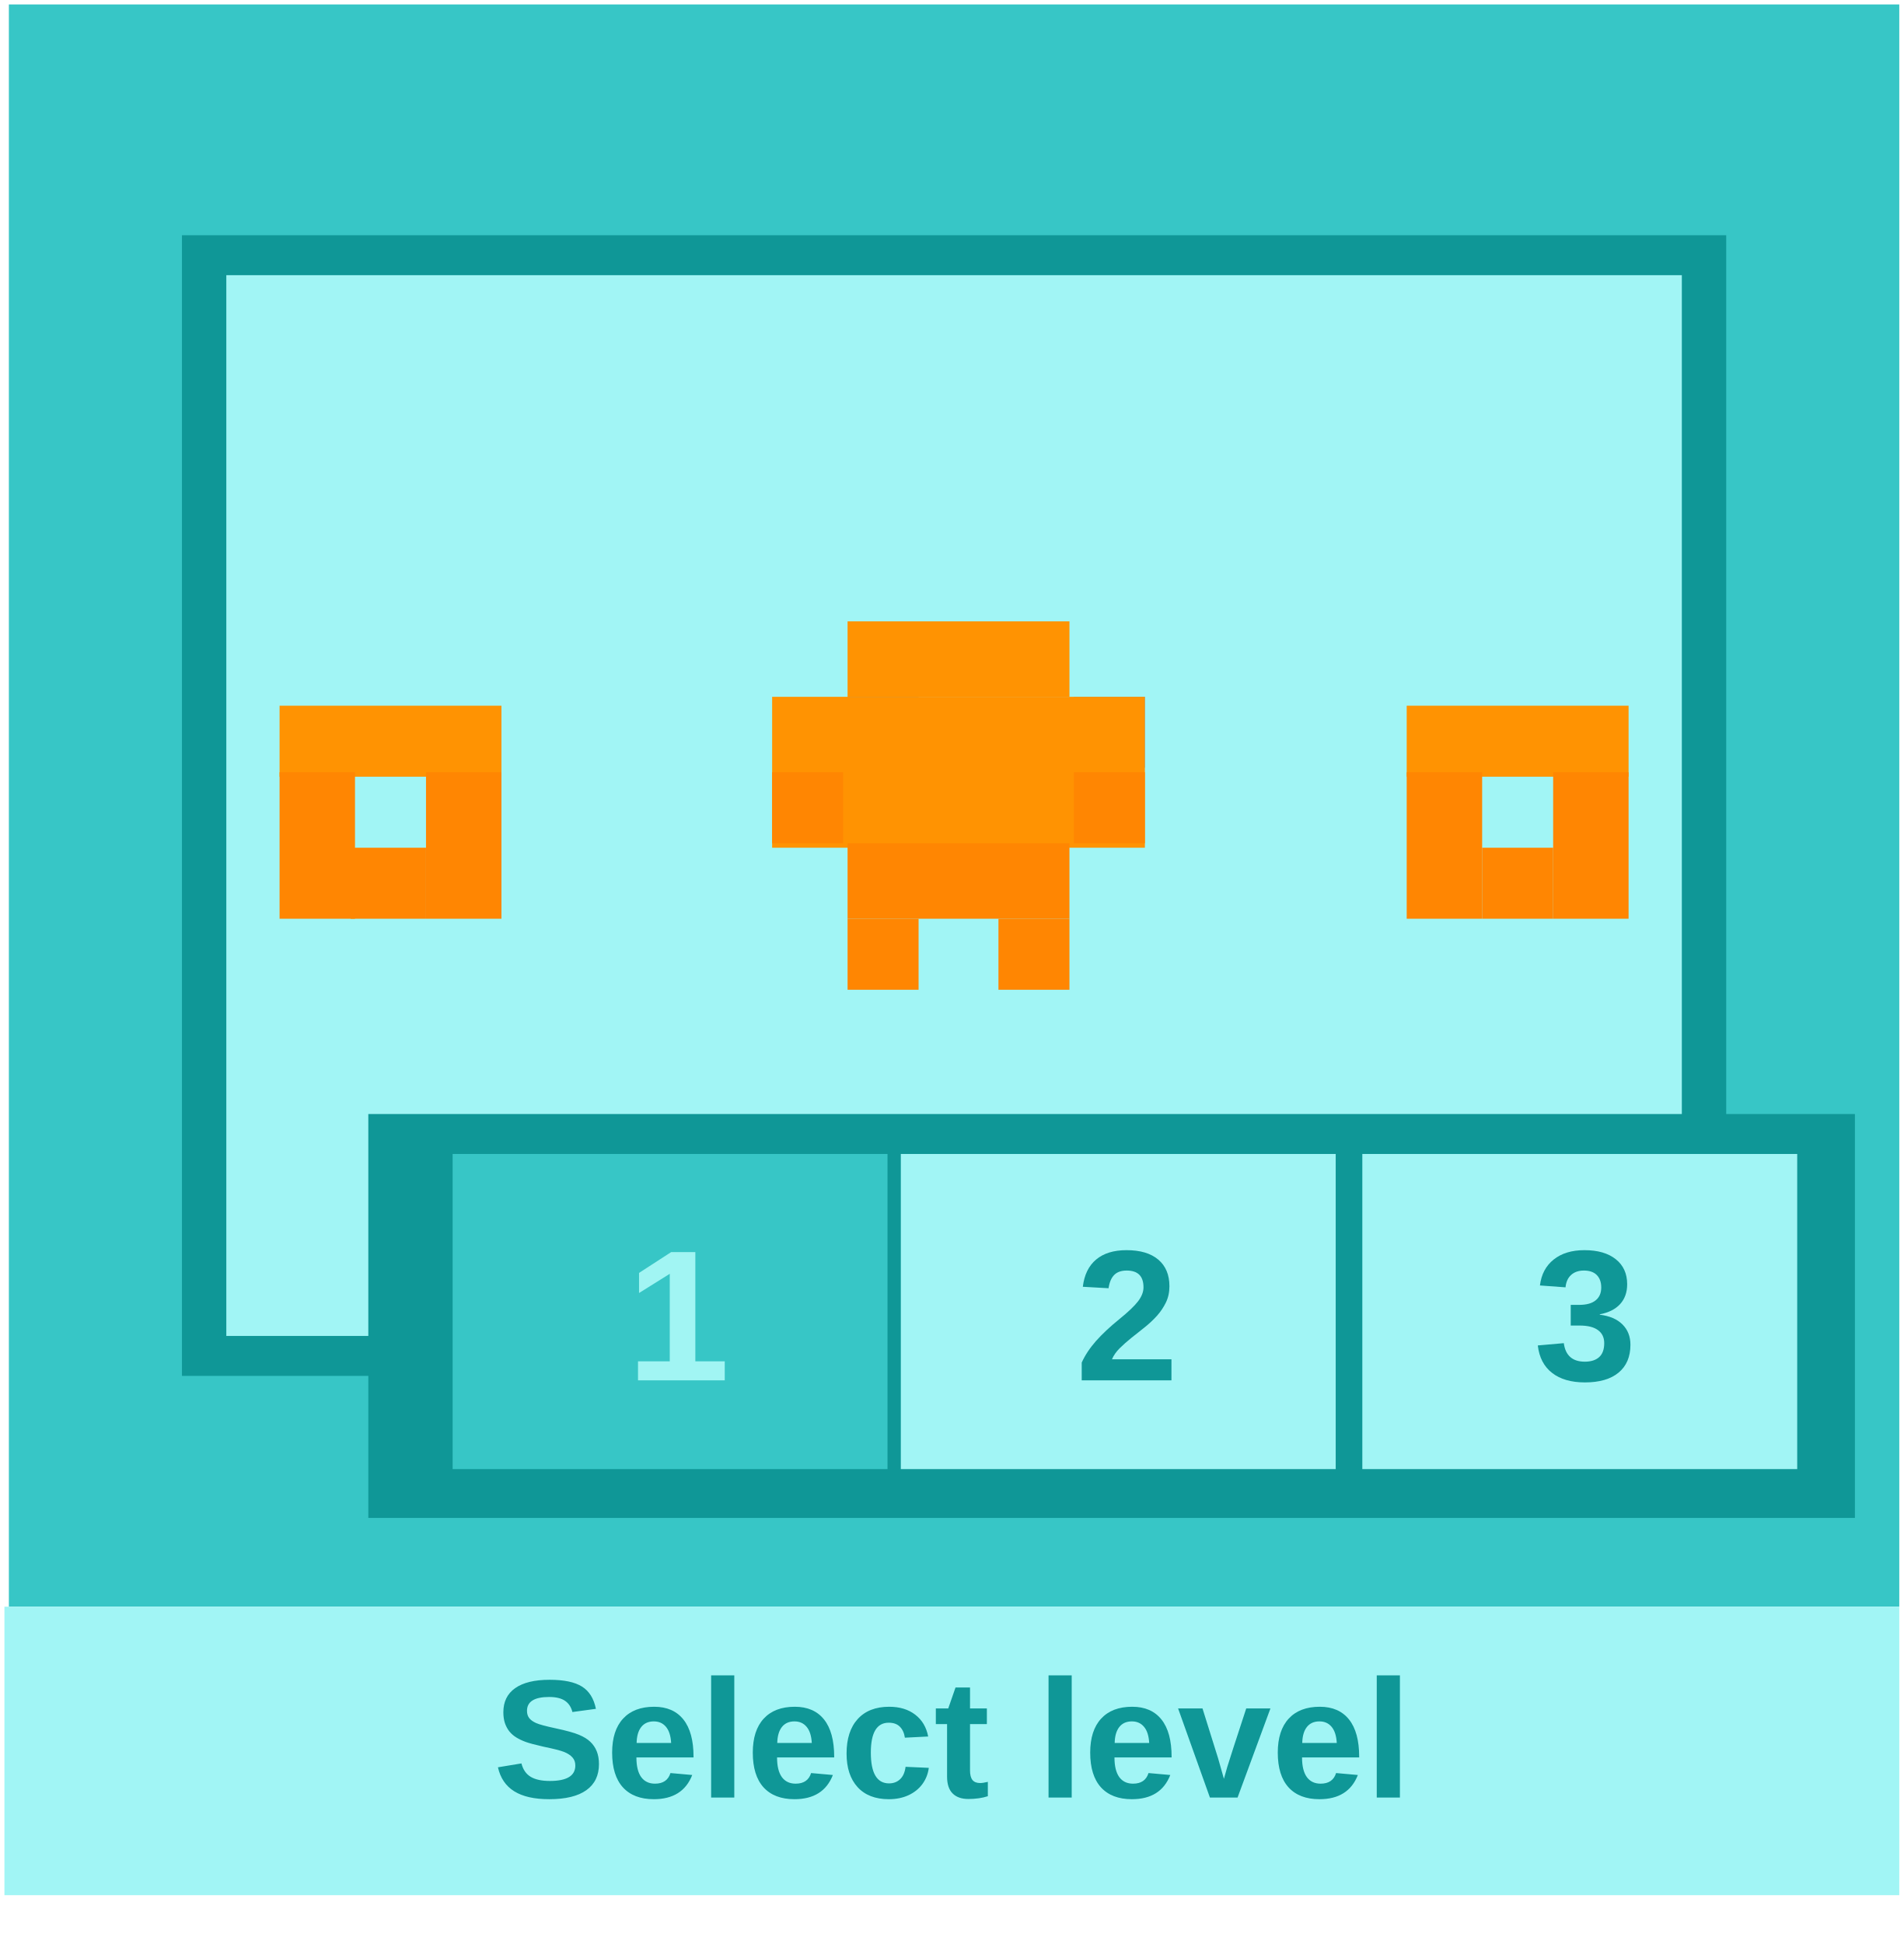
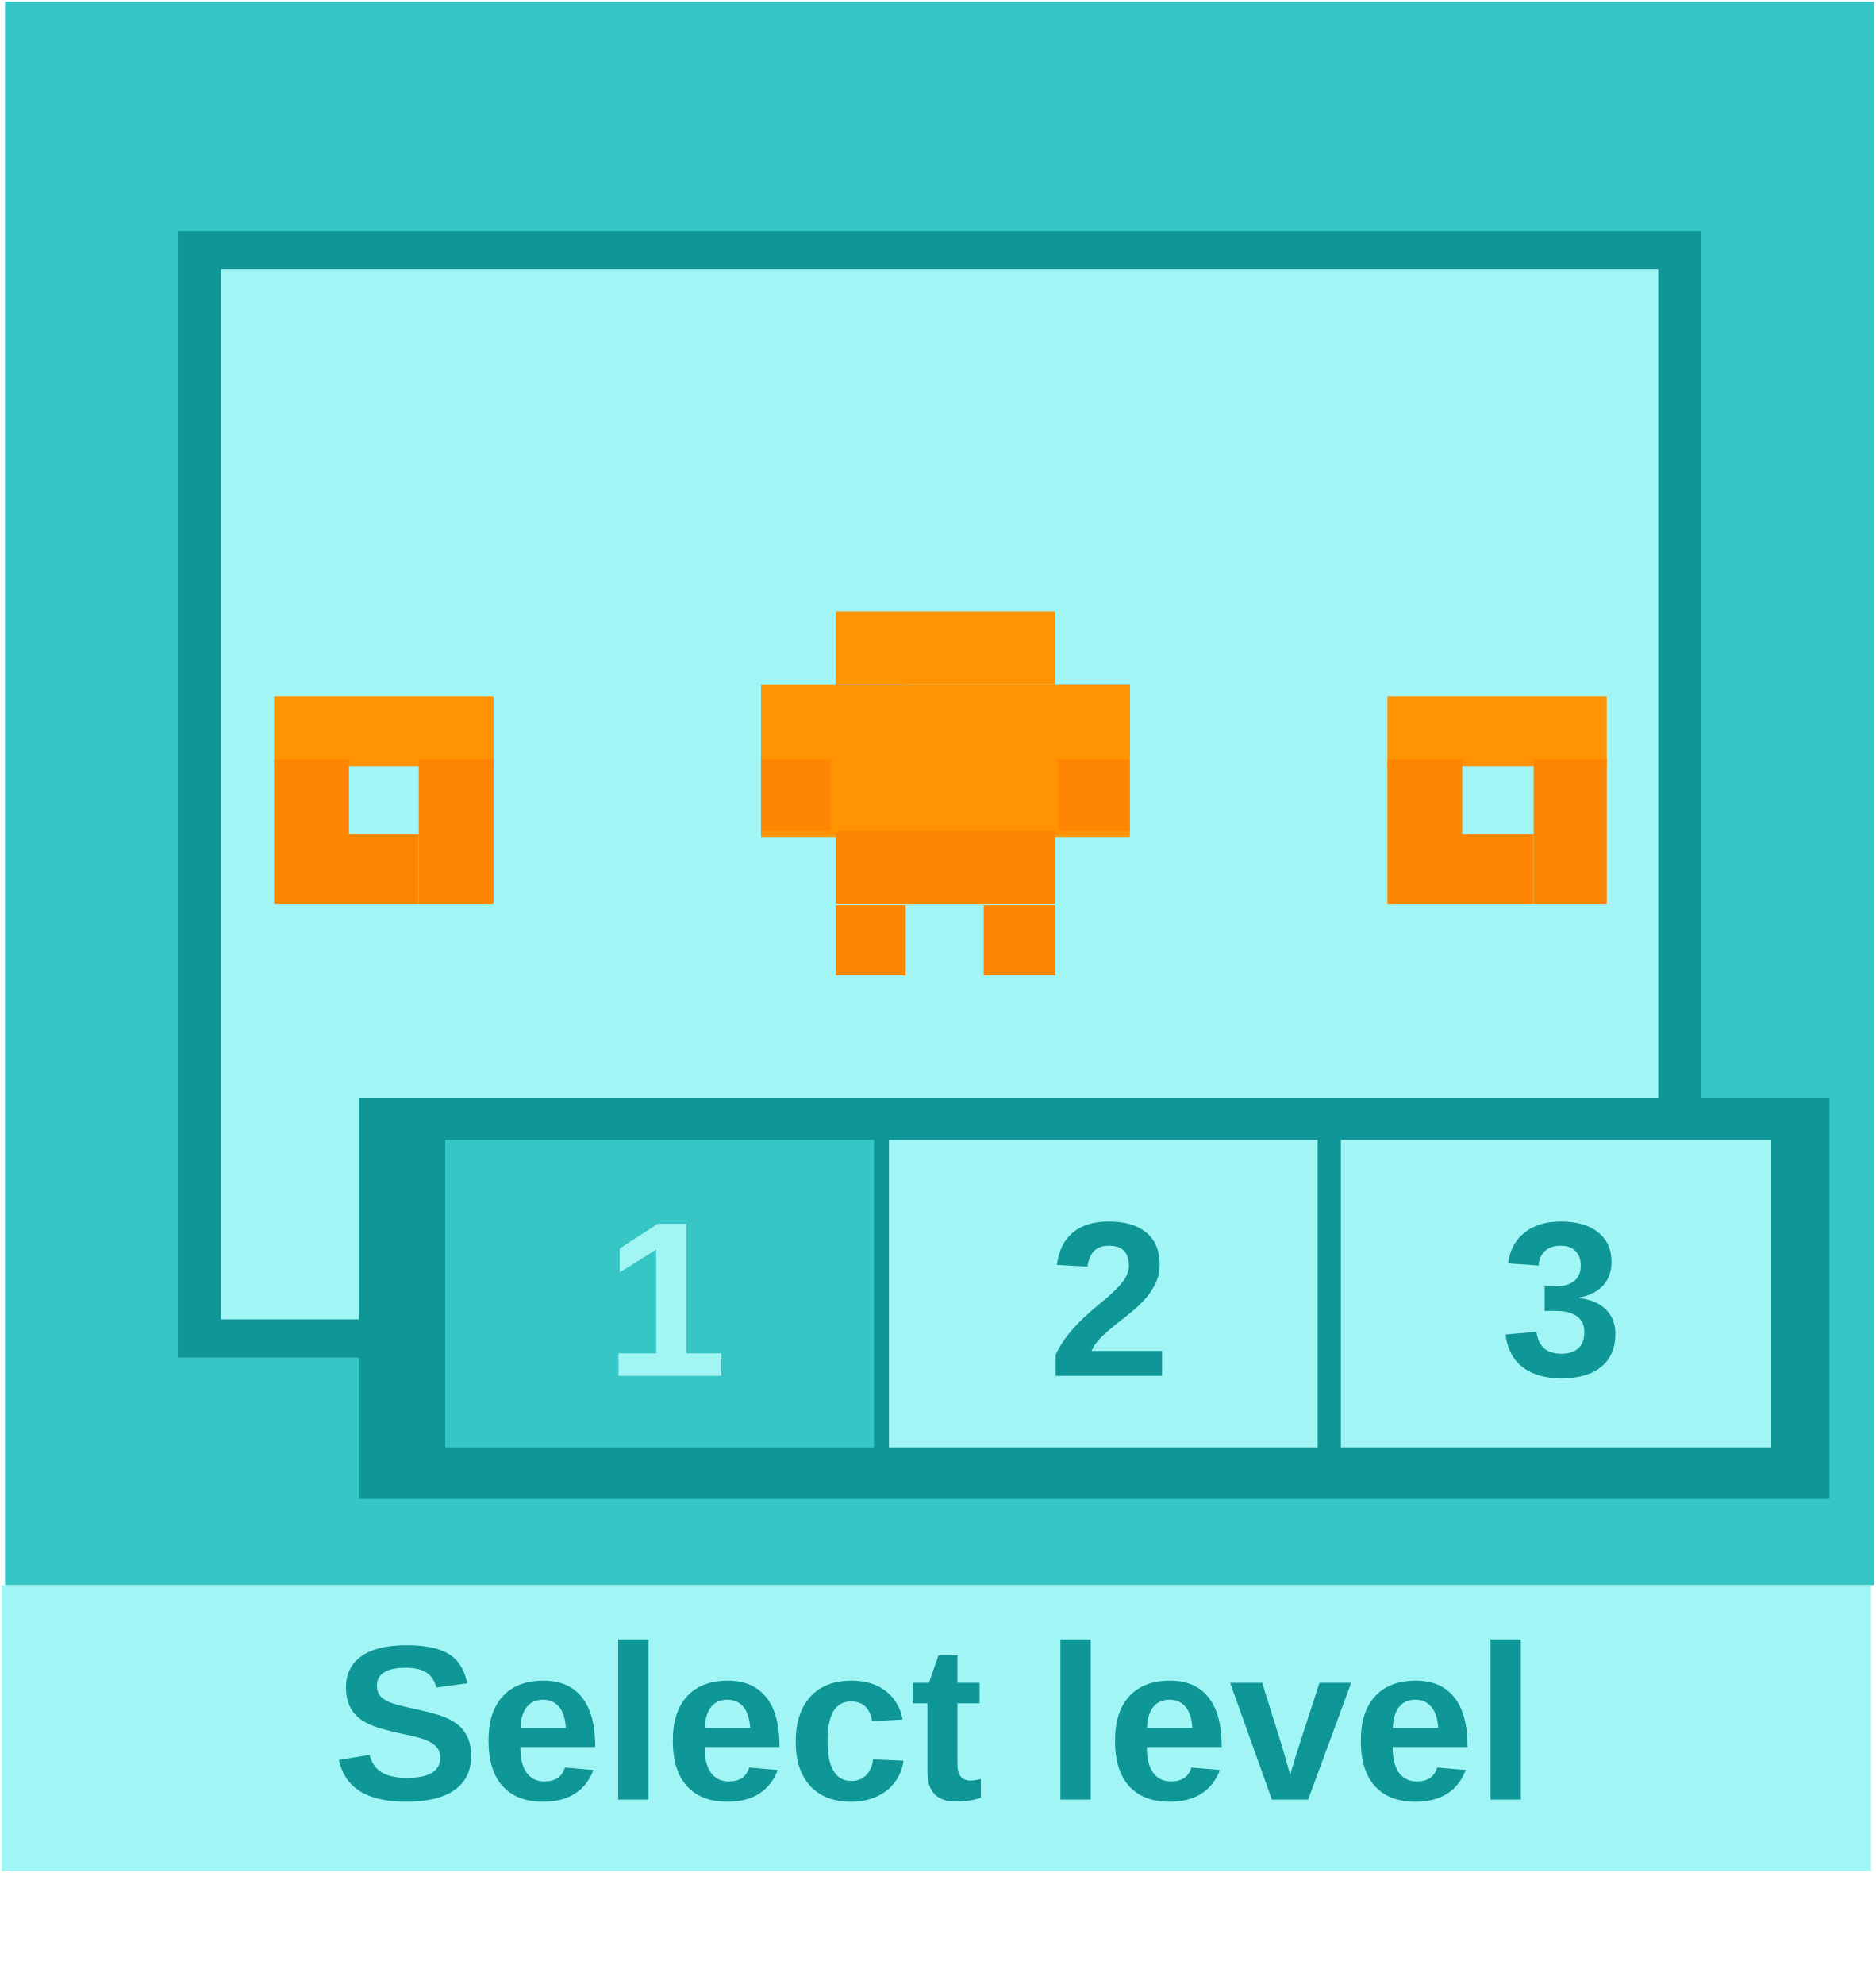
- <svg xmlns="http://www.w3.org/2000/svg" width="429" height="438" overflow="hidden">
+ <svg xmlns="http://www.w3.org/2000/svg" width="1129" height="1194" overflow="hidden">
  <defs>
    <clipPath id="clip0">
-       <path d="M63 140 492 140 492 578 63 578Z" fill-rule="evenodd" clip-rule="evenodd" />
+       <path d="M-1-1 1128-1 1128 1193-1 1193Z" fill-rule="evenodd" clip-rule="evenodd" />
    </clipPath>
  </defs>
-   <g clip-path="url(#clip0)" transform="translate(-63 -140)">
-     <rect x="65" y="141" width="426" height="361" fill="#37C6C6" />
-     <rect x="104" y="193" width="348" height="257" fill="#0F9797" />
-     <rect x="114" y="202" width="328" height="239" fill="#A1F5F5" />
-     <rect x="64" y="502" width="427" height="65" fill="#A1F5F5" />
-     <text fill="#0F9797" font-family="Arial,Arial_MSFontService,sans-serif" font-weight="700" font-size="38" transform="translate(174.117 545)">Select level</text>
-     <rect x="254" y="280" width="50" height="17" fill="#FF9302" />
-     <rect x="254" y="297" width="16" height="16" fill="#5B9BD5" />
-     <rect x="305" y="297" width="16" height="16" fill="#5B9BD5" />
-     <rect x="237" y="297" width="84" height="34" fill="#FF9302" />
-     <rect x="305" y="314" width="16" height="16" fill="#FF8602" />
-     <rect x="237" y="314" width="16" height="16" fill="#FF8602" />
-     <rect x="254" y="347" width="16" height="16" fill="#FF8602" />
-     <rect x="288" y="347" width="16" height="16" fill="#FF8602" />
-     <rect x="254" y="330" width="50" height="17" fill="#FF8602" />
-     <rect x="380" y="299" width="50" height="16" fill="#FF9302" />
-     <rect x="380" y="314" width="17" height="33" fill="#FF8602" />
-     <rect x="413" y="314" width="17" height="33" fill="#FF8602" />
-     <rect x="397" y="331" width="16" height="16" fill="#FF8602" />
-     <rect x="126" y="299" width="50" height="16" fill="#FF9302" />
-     <rect x="126" y="314" width="17" height="33" fill="#FF8602" />
-     <rect x="159" y="314" width="17" height="33" fill="#FF8602" />
-     <rect x="142" y="331" width="17" height="16" fill="#FF8602" />
-     <rect x="146" y="391" width="335" height="91" fill="#0F9797" />
-     <rect x="165" y="400" width="98" height="71" fill="#37C6C6" />
-     <text fill="#A1F5F3" font-family="Arial,Arial_MSFontService,sans-serif" font-weight="700" font-size="42" transform="translate(204.133 451)">1</text>
-     <rect x="266" y="400" width="98" height="71" fill="#A1F5F5" />
-     <text fill="#0F9797" font-family="Arial,Arial_MSFontService,sans-serif" font-weight="700" font-size="42" transform="translate(305.311 451)">2</text>
-     <rect x="370" y="400" width="98" height="71" fill="#A1F5F5" />
-     <text fill="#0F9797" font-family="Arial,Arial_MSFontService,sans-serif" font-weight="700" font-size="42" transform="translate(408.573 451)">3</text>
+   <g clip-path="url(#clip0)" transform="translate(1 1)">
+     <rect x="2" y="0" width="1125" height="953" fill="#37C6C6" />
+     <rect x="106" y="138" width="917" height="678" fill="#0F9797" />
+     <rect x="132" y="161" width="865" height="632" fill="#A1F5F5" />
+     <rect x="0" y="953" width="1125" height="172" fill="#A1F5F5" />
+     <text fill="#0F9797" font-family="Arial,Arial_MSFontService,sans-serif" font-weight="700" font-size="133" transform="translate(199.088 1082)">Select level</text>
+     <rect x="502" y="367" width="132" height="44" fill="#FF9302" />
+     <rect x="502" y="411" width="42" height="43" fill="#5B9BD5" />
+     <rect x="636" y="411" width="43" height="43" fill="#5B9BD5" />
+     <rect x="457" y="411" width="222" height="92" fill="#FF9302" />
+     <rect x="636" y="456" width="43" height="43" fill="#FF8602" />
+     <rect x="457" y="456" width="42" height="43" fill="#FF8602" />
+     <rect x="502" y="544" width="42" height="42" fill="#FF8602" />
+     <rect x="591" y="544" width="43" height="42" fill="#FF8602" />
+     <rect x="502" y="499" width="132" height="44" fill="#FF8602" />
+     <rect x="834" y="418" width="132" height="42" fill="#FF9302" />
+     <rect x="834" y="456" width="45" height="87" fill="#FF8602" />
+     <rect x="922" y="456" width="44" height="87" fill="#FF8602" />
+     <rect x="877" y="501" width="45" height="42" fill="#FF8602" />
+     <rect x="164" y="418" width="132" height="42" fill="#FF9302" />
+     <rect x="164" y="456" width="45" height="87" fill="#FF8602" />
+     <rect x="251" y="456" width="45" height="87" fill="#FF8602" />
+     <rect x="207" y="501" width="44" height="42" fill="#FF8602" />
+     <rect x="215" y="660" width="885" height="241" fill="#0F9797" />
+     <rect x="267" y="685" width="258" height="185" fill="#37C6C6" />
+     <text fill="#A1F5F3" font-family="Arial,Arial_MSFontService,sans-serif" font-weight="700" font-size="133" transform="translate(362.871 827)">1</text>
+     <rect x="534" y="685" width="258" height="185" fill="#A1F5F5" />
+     <text fill="#0F9797" font-family="Arial,Arial_MSFontService,sans-serif" font-weight="700" font-size="133" transform="translate(629.713 827)">2</text>
+     <rect x="806" y="685" width="259" height="185" fill="#A1F5F5" />
+     <text fill="#0F9797" font-family="Arial,Arial_MSFontService,sans-serif" font-weight="700" font-size="133" transform="translate(902.054 827)">3</text>
  </g>
</svg>
